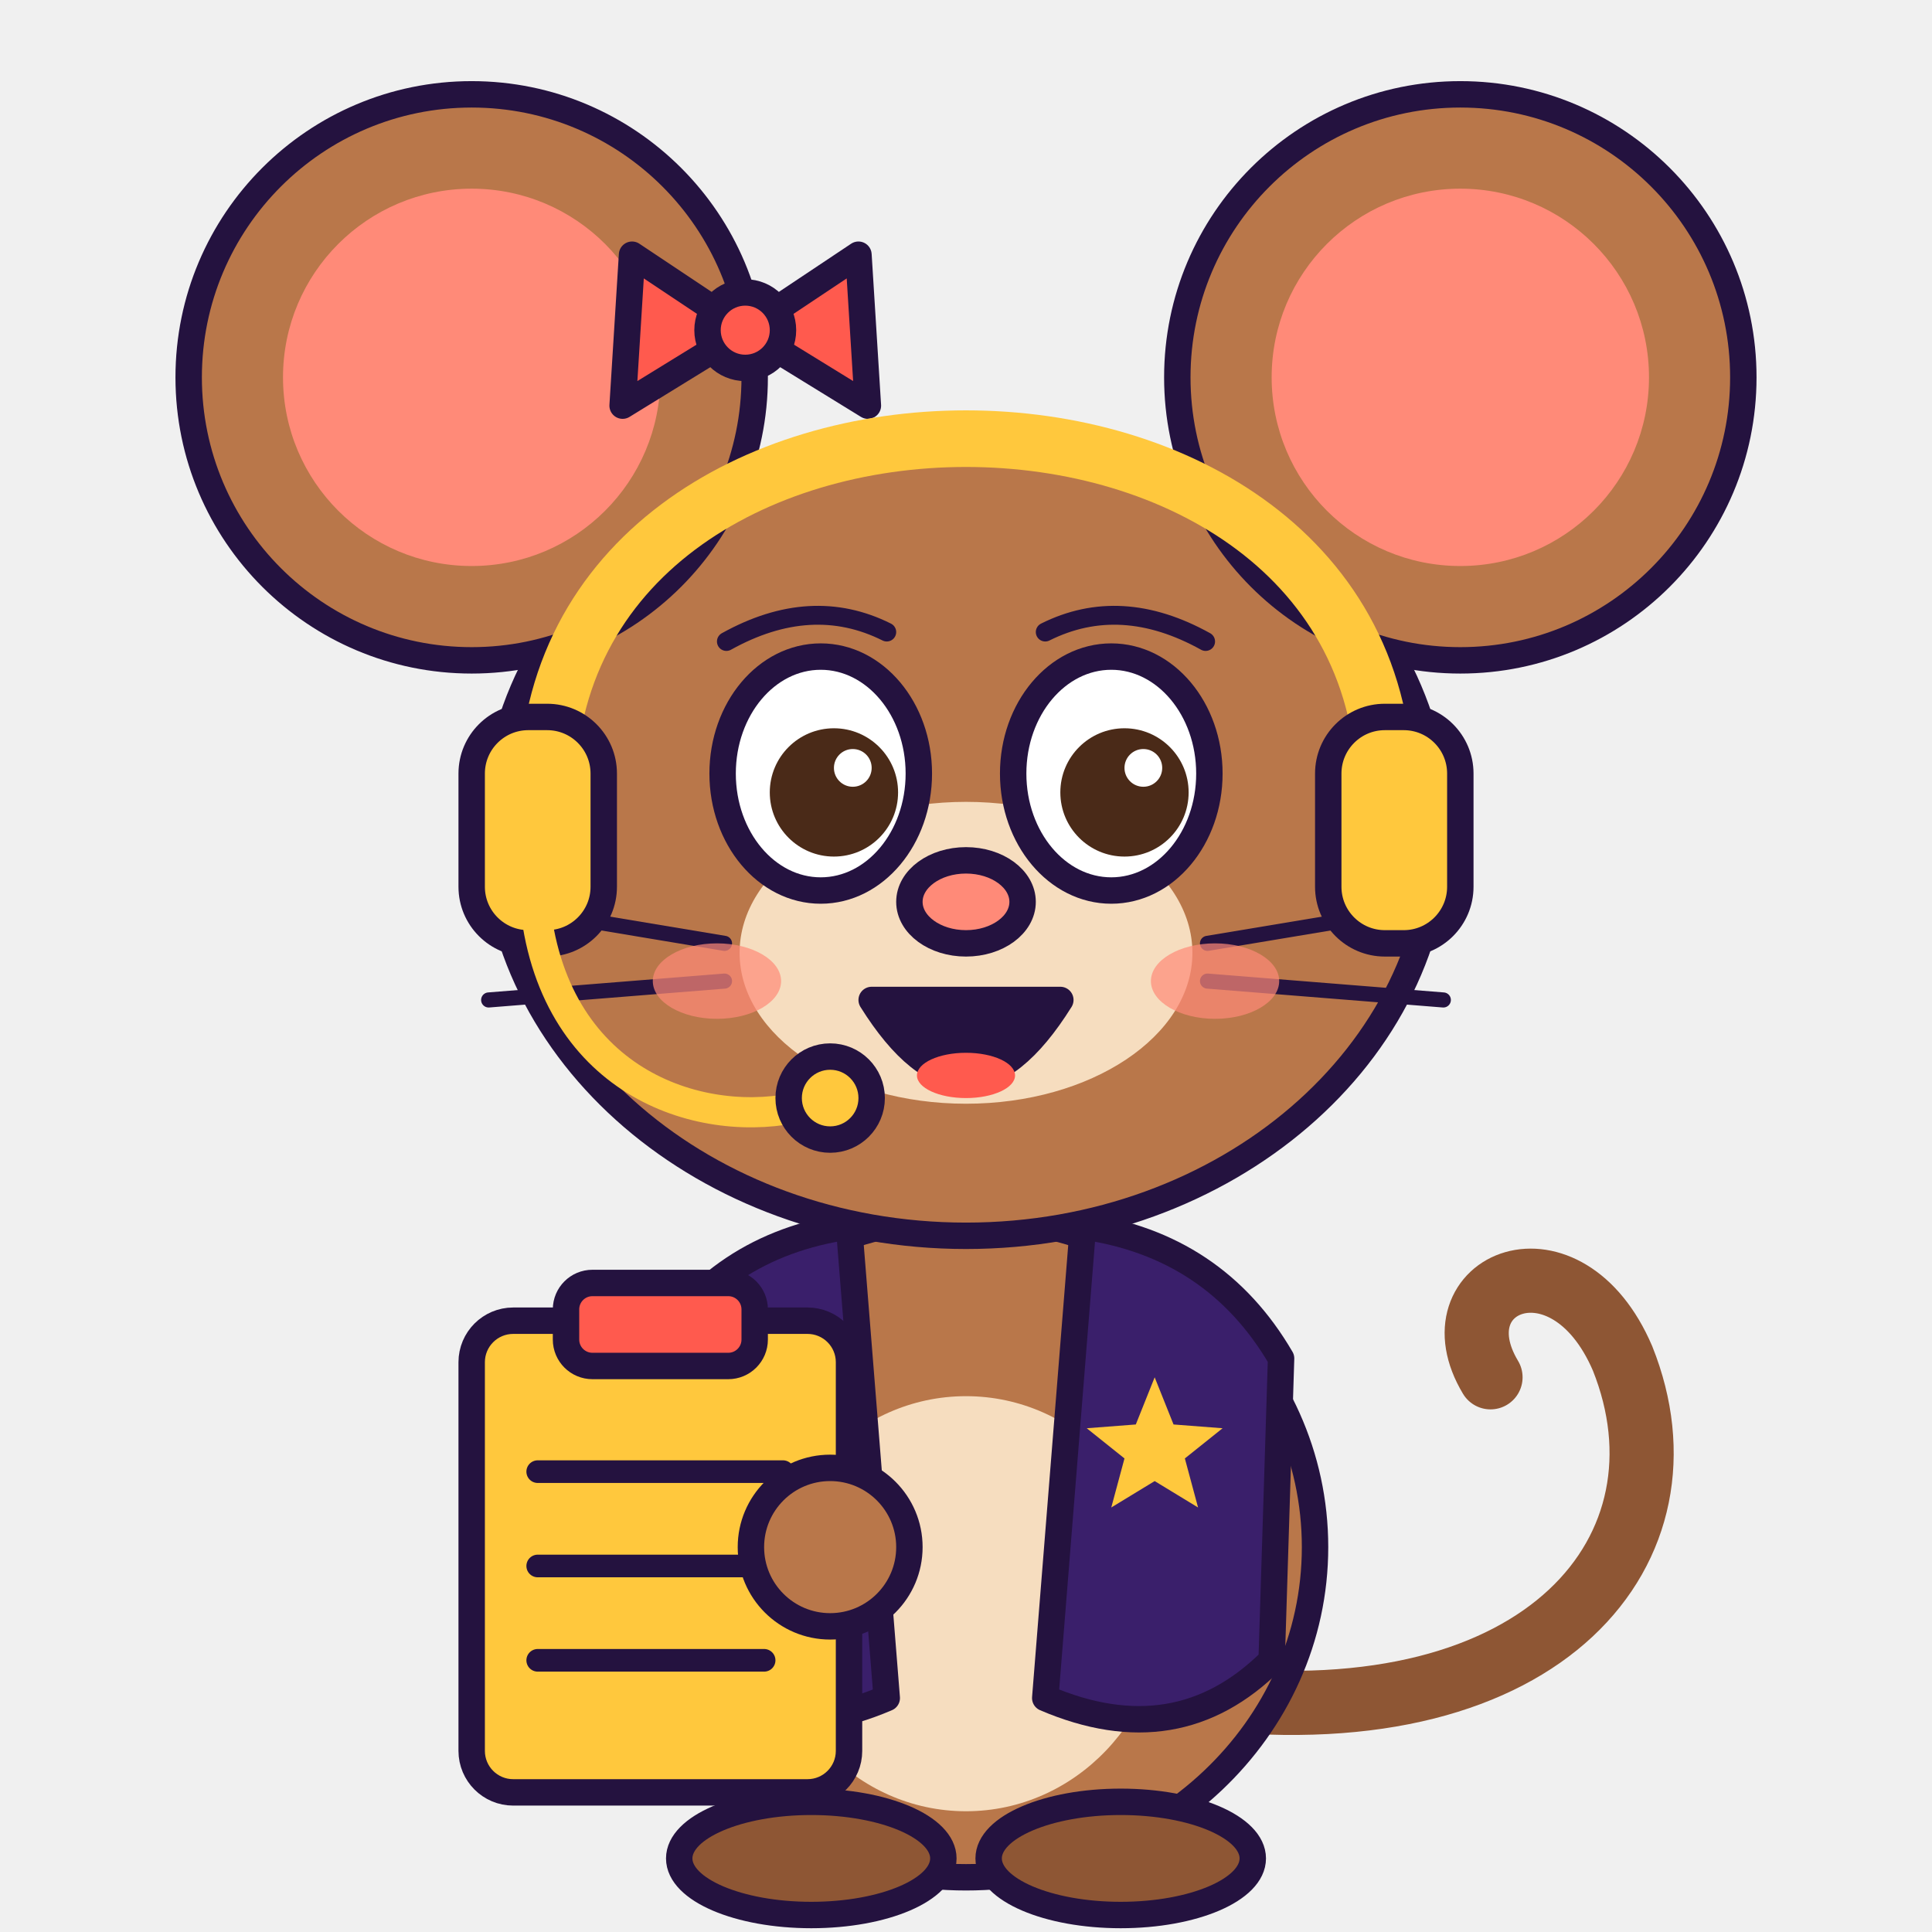
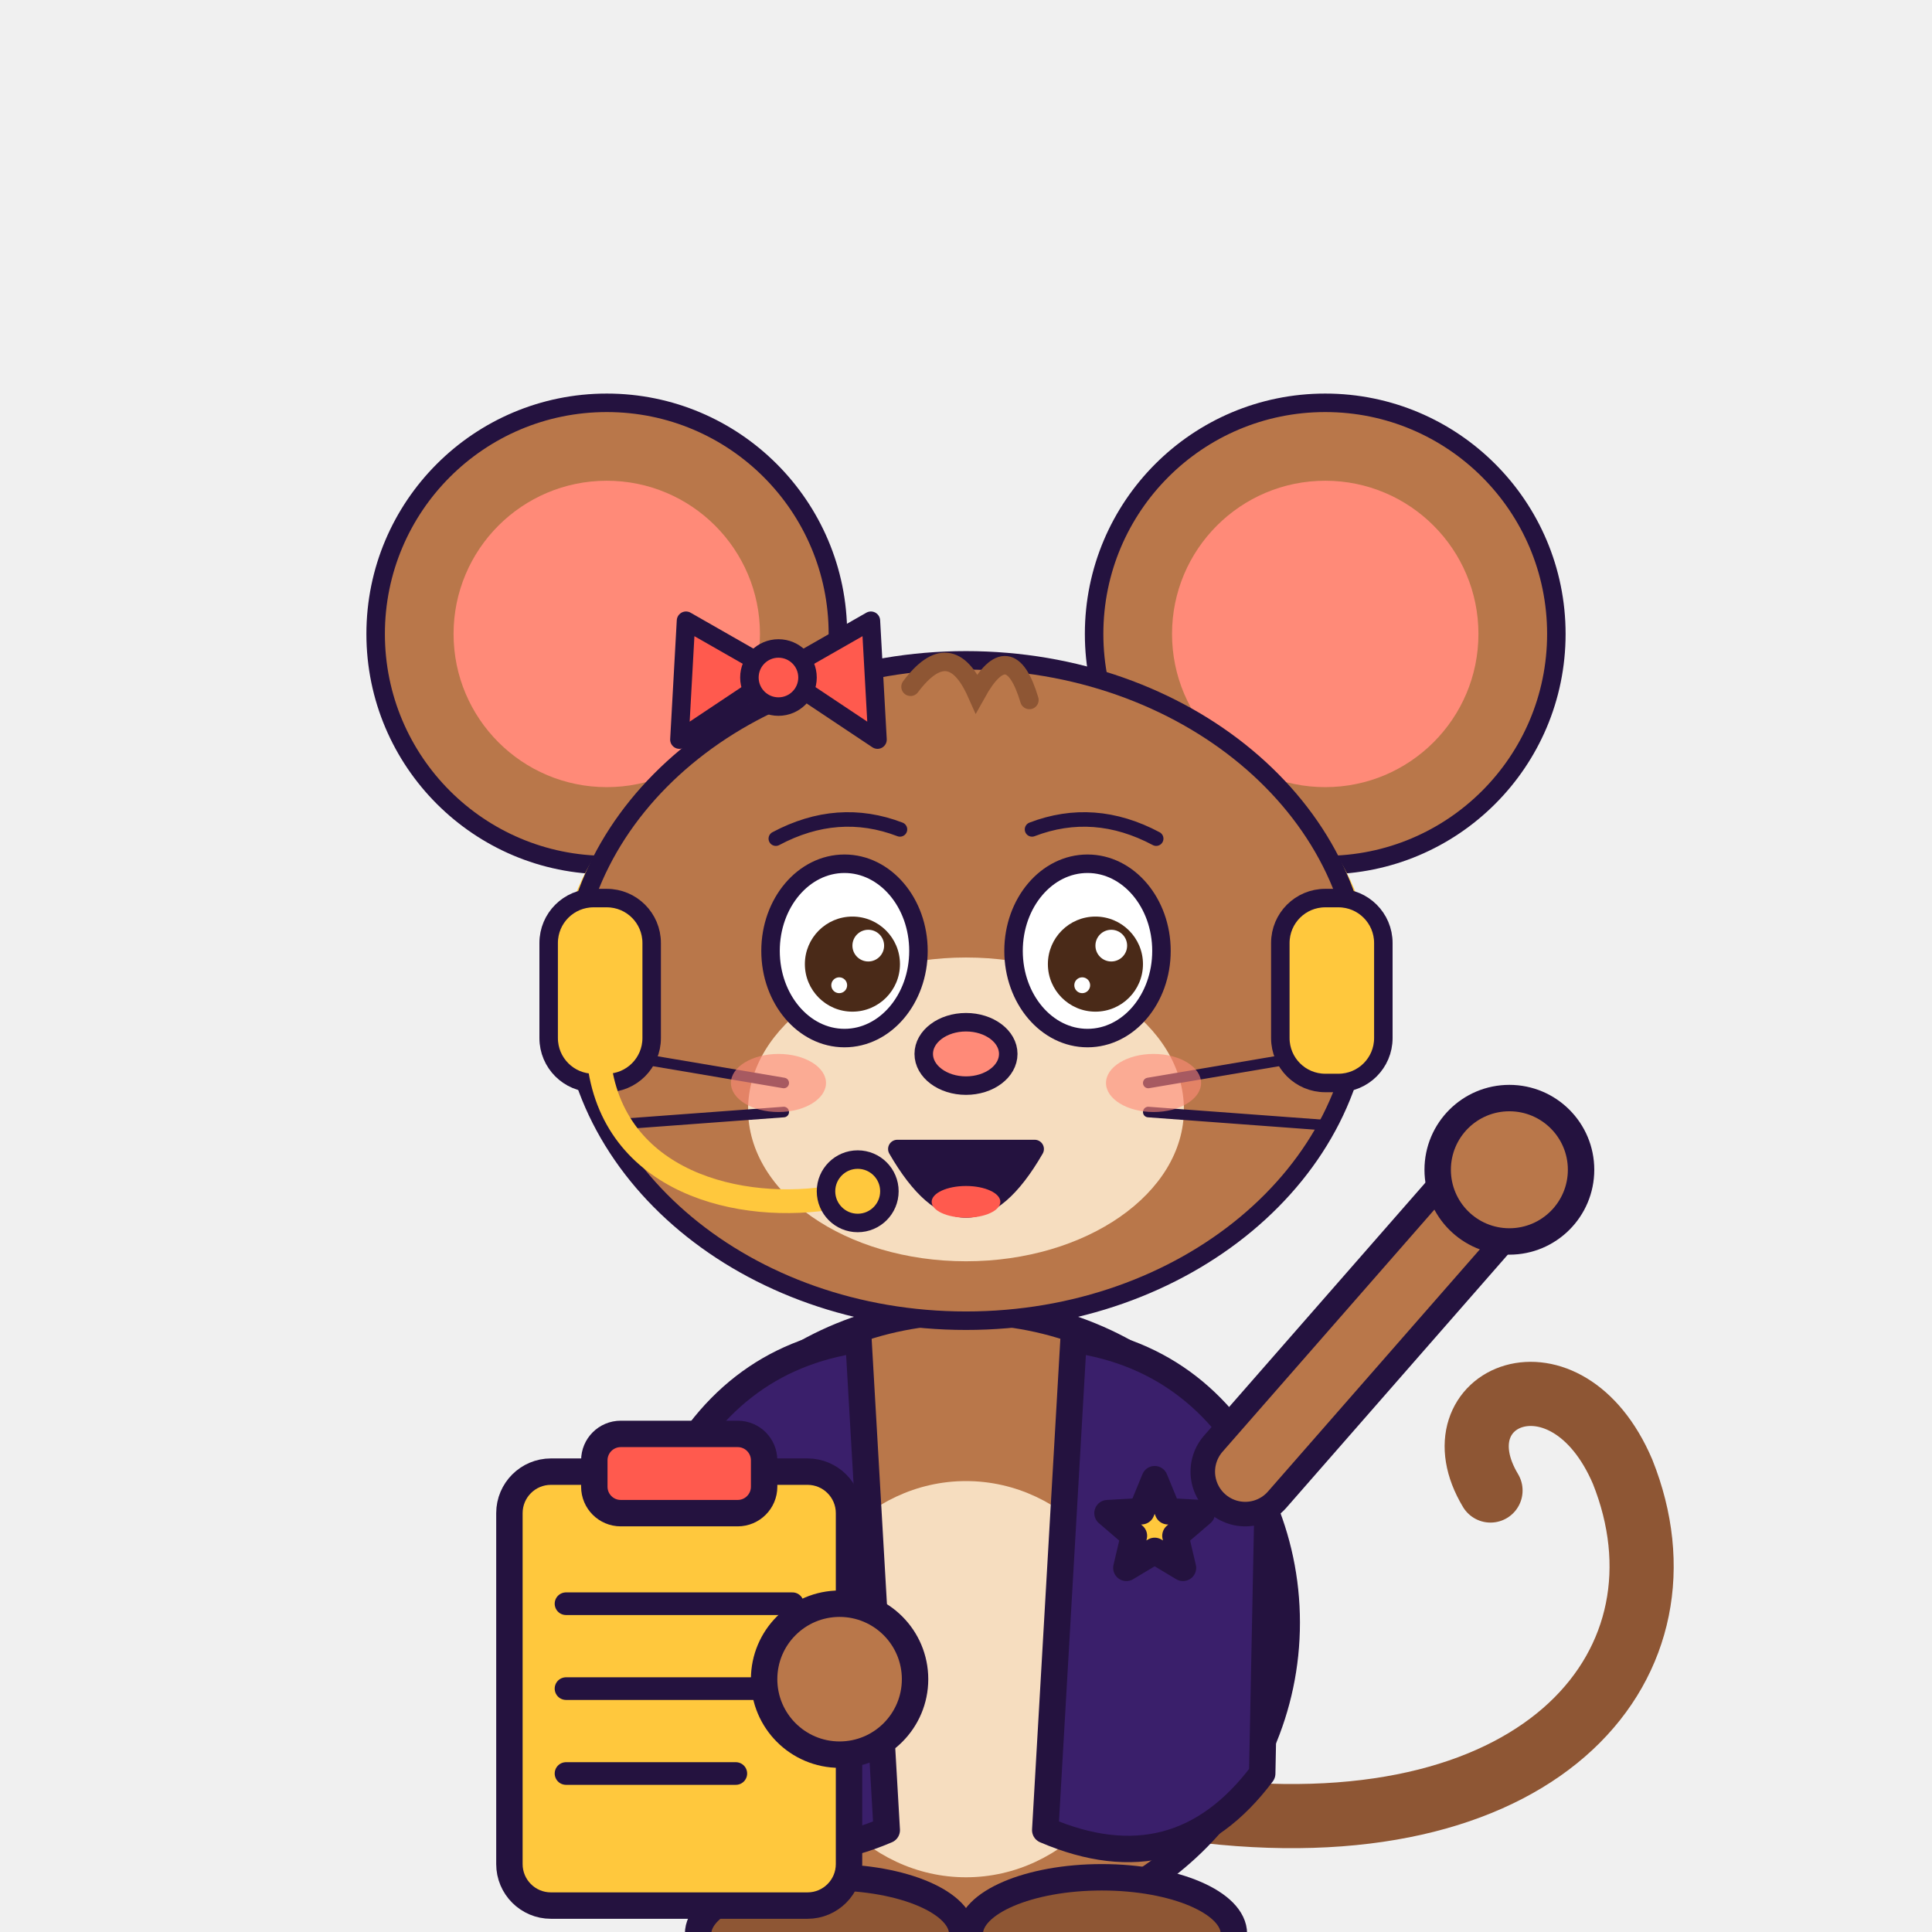
<svg xmlns="http://www.w3.org/2000/svg" width="1024" height="1024" viewBox="0 0 1024 1024">
-   <path d="M640 900 C820 920 900 820 860 720 C830 650 760 680 790 730" fill="none" stroke="#8E5634" stroke-width="34" stroke-linecap="round" />
-   <ellipse cx="512" cy="820" rx="185" ry="175" fill="#B9774A" stroke="#24123F" stroke-width="14" stroke-linejoin="round" stroke-linecap="round" />
-   <ellipse cx="512" cy="850" rx="105" ry="110" fill="#F6DDBF" />
-   <path d="M345 720 Q380 660 450 650 L470 900 Q400 930 350 880 Z" fill="#3A1F6B" stroke="#24123F" stroke-width="14" stroke-linejoin="round" stroke-linecap="round" />
-   <path d="M679 720 Q644 660 574 650 L554 900 Q624 930 674 880 Z" fill="#3A1F6B" stroke="#24123F" stroke-width="14" stroke-linejoin="round" stroke-linecap="round" />
-   <path d="M612 730 L622 755 L648 757 L628 773 L635 799 L612 785 L589 799 L596 773 L576 757 L602 755 Z" fill="#FFC83D" />
-   <ellipse cx="430" cy="985" rx="70" ry="30" fill="#8E5634" stroke="#24123F" stroke-width="14" stroke-linejoin="round" stroke-linecap="round" />
-   <ellipse cx="594" cy="985" rx="70" ry="30" fill="#8E5634" stroke="#24123F" stroke-width="14" stroke-linejoin="round" stroke-linecap="round" />
-   <rect x="250" y="700" width="200" height="250" rx="22" fill="#FFC83D" stroke="#24123F" stroke-width="14" stroke-linejoin="round" stroke-linecap="round" />
-   <rect x="300" y="680" width="100" height="44" rx="14" fill="#FF5A4E" stroke="#24123F" stroke-width="14" stroke-linejoin="round" stroke-linecap="round" />
-   <line x1="285" y1="780" x2="415" y2="780" stroke="#24123F" stroke-width="12" stroke-linecap="round" />
-   <line x1="285" y1="830" x2="395" y2="830" stroke="#24123F" stroke-width="12" stroke-linecap="round" />
-   <line x1="285" y1="880" x2="405" y2="880" stroke="#24123F" stroke-width="12" stroke-linecap="round" />
-   <circle cx="440" cy="820" r="42" fill="#B9774A" stroke="#24123F" stroke-width="14" stroke-linejoin="round" stroke-linecap="round" />
-   <ellipse cx="512" cy="440" rx="250" ry="215" fill="#B9774A" stroke="#24123F" stroke-width="14" stroke-linejoin="round" stroke-linecap="round" />
-   <ellipse cx="512" cy="505" rx="120" ry="80" fill="#F6DDBF" />
-   <ellipse cx="512" cy="478" rx="30" ry="22" fill="#FF8A78" stroke="#24123F" stroke-width="14" stroke-linejoin="round" stroke-linecap="round" />
-   <line x1="640" y1="500" x2="760" y2="480" stroke="#24123F" stroke-width="8" stroke-linecap="round" />
-   <line x1="640" y1="520" x2="765" y2="530" stroke="#24123F" stroke-width="8" stroke-linecap="round" />
-   <line x1="384" y1="500" x2="264" y2="480" stroke="#24123F" stroke-width="8" stroke-linecap="round" />
-   <line x1="384" y1="520" x2="259" y2="530" stroke="#24123F" stroke-width="8" stroke-linecap="round" />
-   <ellipse cx="380" cy="520" rx="34" ry="20" fill="#FF8A78" opacity="0.7" />
-   <ellipse cx="644" cy="520" rx="34" ry="20" fill="#FF8A78" opacity="0.7" />
-   <circle cx="250" cy="200" r="150" fill="#B9774A" stroke="#24123F" stroke-width="14" stroke-linejoin="round" stroke-linecap="round" />
-   <circle cx="250" cy="200" r="100" fill="#FF8A78" />
-   <circle cx="774" cy="200" r="150" fill="#B9774A" stroke="#24123F" stroke-width="14" stroke-linejoin="round" stroke-linecap="round" />
-   <circle cx="774" cy="200" r="100" fill="#FF8A78" />
-   <path d="M395 175 L455 135 L460 215 Z M395 175 L335 135 L330 215 Z" fill="#FF5A4E" stroke="#24123F" stroke-width="14" stroke-linejoin="round" stroke-linecap="round" />
-   <circle cx="395" cy="175" r="20" fill="#FF5A4E" stroke="#24123F" stroke-width="14" stroke-linejoin="round" stroke-linecap="round" />
-   <path d="M290 420 C290 170 734 170 734 420" fill="none" stroke="#FFC83D" stroke-width="30" stroke-linecap="round" />
-   <rect x="250" y="380" width="70" height="120" rx="30" fill="#FFC83D" stroke="#24123F" stroke-width="14" stroke-linejoin="round" stroke-linecap="round" />
-   <rect x="704" y="380" width="70" height="120" rx="30" fill="#FFC83D" stroke="#24123F" stroke-width="14" stroke-linejoin="round" stroke-linecap="round" />
-   <path d="M285 490 C300 580 380 600 430 585" fill="none" stroke="#FFC83D" stroke-width="16" stroke-linecap="round" />
-   <circle cx="440" cy="582" r="22" fill="#FFC83D" stroke="#24123F" stroke-width="14" stroke-linejoin="round" stroke-linecap="round" />
-   <ellipse cx="435" cy="410" rx="52" ry="62" fill="#FFFFFF" stroke="#24123F" stroke-width="14" stroke-linejoin="round" stroke-linecap="round" />
-   <ellipse cx="589" cy="410" rx="52" ry="62" fill="#FFFFFF" stroke="#24123F" stroke-width="14" stroke-linejoin="round" stroke-linecap="round" />
-   <circle cx="442" cy="420" r="34" fill="#4A2A18" />
-   <circle cx="596" cy="420" r="34" fill="#4A2A18" />
-   <circle cx="452" cy="407" r="10" fill="#FFFFFF" />
-   <circle cx="606" cy="407" r="10" fill="#FFFFFF" />
-   <path d="M385 340 Q430 315 470 335" fill="none" stroke="#24123F" stroke-width="10" stroke-linecap="round" />
-   <path d="M554 335 Q594 315 639 340" fill="none" stroke="#24123F" stroke-width="10" stroke-linecap="round" />
-   <path d="M462 530 Q512 610 562 530 Z" fill="#24123F" stroke="#24123F" stroke-width="14" stroke-linejoin="round" stroke-linecap="round" />
-   <ellipse cx="512" cy="570" rx="26" ry="12" fill="#FF5A4E" />
+   <g transform="translate(0 60)">
+     <path d="M640 900 C820 920 900 820 860 720 C830 650 760 680 790 730" fill="none" stroke="#8E5634" stroke-width="34" stroke-linecap="round" />
+     <ellipse cx="512" cy="800" rx="170" ry="165" fill="#B9774A" stroke="#24123F" stroke-width="14" stroke-linejoin="round" stroke-linecap="round" />
+     <ellipse cx="512" cy="830" rx="95" ry="105" fill="#F6DDBF" />
+     <path d="M352 730 Q385 660 455 650 L470 910 Q400 940 355 880 Z" fill="#3A1F6B" stroke="#24123F" stroke-width="14" stroke-linejoin="round" stroke-linecap="round" />
+     <path d="M672 730 Q639 660 569 650 L554 910 Q624 940 669 880 Z" fill="#3A1F6B" stroke="#24123F" stroke-width="14" stroke-linejoin="round" stroke-linecap="round" />
+     <polygon points="612,724 619,741 637,742 623,754 627,771 612,762 597,771 601,754 587,742 605,741" fill="#FFC83D" stroke="#24123F" stroke-width="14" stroke-linejoin="round" stroke-linecap="round" />
+     <ellipse cx="440" cy="965" rx="70" ry="30" fill="#8E5634" stroke="#24123F" stroke-width="14" stroke-linejoin="round" stroke-linecap="round" />
+     <ellipse cx="584" cy="965" rx="70" ry="30" fill="#8E5634" stroke="#24123F" stroke-width="14" stroke-linejoin="round" stroke-linecap="round" />
+     <line x1="660" y1="720" x2="800" y2="560" stroke="#24123F" stroke-width="58" stroke-linecap="round" />
+     <line x1="660" y1="720" x2="800" y2="560" stroke="#B9774A" stroke-width="32" stroke-linecap="round" />
+     <circle cx="800" cy="560" r="38" fill="#B9774A" stroke="#24123F" stroke-width="14" stroke-linejoin="round" stroke-linecap="round" />
+     <g transform="rotate(0 360 840)">
+       <rect x="270" y="720" width="180" height="230" rx="22" fill="#FFC83D" stroke="#24123F" stroke-width="14" stroke-linejoin="round" stroke-linecap="round" />
+       <rect x="315" y="700" width="90" height="42" rx="14" fill="#FF5A4E" stroke="#24123F" stroke-width="14" stroke-linejoin="round" stroke-linecap="round" />
+       <line x1="300" y1="790" x2="420" y2="790" stroke="#24123F" stroke-width="12" stroke-linecap="round" />
+       <line x1="300" y1="835" x2="405" y2="835" stroke="#24123F" stroke-width="12" stroke-linecap="round" />
+       <line x1="300" y1="880" x2="390" y2="880" stroke="#24123F" stroke-width="12" stroke-linecap="round" />
+     </g>
+     <circle cx="445" cy="830" r="40" fill="#B9774A" stroke="#24123F" stroke-width="14" stroke-linejoin="round" stroke-linecap="round" />
+     <g transform="translate(153.6 66.0) scale(0.7)">
+       <g transform="rotate(0 240 300)">
+         <ellipse cx="240" cy="300" rx="175" ry="175" fill="#B9774A" stroke="#24123F" stroke-width="14" stroke-linejoin="round" stroke-linecap="round" />
+         <ellipse cx="240" cy="300" rx="116" ry="116" fill="#FF8A78" />
+       </g>
+       <g transform="rotate(0 784 300)">
+         <ellipse cx="784" cy="300" rx="175" ry="175" fill="#B9774A" stroke="#24123F" stroke-width="14" stroke-linejoin="round" stroke-linecap="round" />
+         <ellipse cx="784" cy="300" rx="116" ry="116" fill="#FF8A78" />
+       </g>
+       <path d="M222 560 C222 300 802 300 802 560" fill="none" stroke="#FFC83D" stroke-width="34" stroke-linecap="round" />
+       <ellipse cx="512" cy="570" rx="300" ry="250" fill="#B9774A" stroke="#24123F" stroke-width="14" stroke-linejoin="round" stroke-linecap="round" />
+       <ellipse cx="512" cy="660" rx="165" ry="115" fill="#F6DDBF" />
+       <path d="M470 340 Q500 300 520 345 Q545 300 560 350" fill="none" stroke="#8E5634" stroke-width="14" stroke-linecap="round" />
+       <ellipse cx="512" cy="618" rx="32" ry="24" fill="#FF8A78" stroke="#24123F" stroke-width="14" stroke-linejoin="round" stroke-linecap="round" />
+       <line x1="650" y1="640" x2="780" y2="618" stroke="#24123F" stroke-linecap="round" fill="none" stroke-width="8" />
+       <line x1="650" y1="662" x2="785" y2="672" stroke="#24123F" stroke-linecap="round" fill="none" stroke-width="8" />
+       <line x1="374" y1="640" x2="244" y2="618" stroke="#24123F" stroke-linecap="round" fill="none" stroke-width="8" />
+       <line x1="374" y1="662" x2="239" y2="672" stroke="#24123F" stroke-linecap="round" fill="none" stroke-width="8" />
+       <ellipse cx="370" cy="640" rx="36" ry="22" fill="#FF8A78" opacity="0.6" />
+       <ellipse cx="654" cy="640" rx="36" ry="22" fill="#FF8A78" opacity="0.6" />
+       <rect x="196" y="500" width="78" height="140" rx="34" fill="#FFC83D" stroke="#24123F" stroke-width="14" stroke-linejoin="round" stroke-linecap="round" />
+       <rect x="750" y="500" width="78" height="140" rx="34" fill="#FFC83D" stroke="#24123F" stroke-width="14" stroke-linejoin="round" stroke-linecap="round" />
+       <path d="M235 630 C250 720 350 740 420 725" fill="none" stroke="#FFC83D" stroke-width="18" stroke-linecap="round" />
+       <circle cx="430" cy="722" r="24" fill="#FFC83D" stroke="#24123F" stroke-width="14" stroke-linejoin="round" stroke-linecap="round" />
+       <path d="M370 330 L440 290 L445 380 Z M370 330 L300 290 L295 380 Z" fill="#FF5A4E" stroke="#24123F" stroke-width="14" stroke-linejoin="round" stroke-linecap="round" />
+       <circle cx="370" cy="333" r="22" fill="#FF5A4E" stroke="#24123F" stroke-width="14" stroke-linejoin="round" stroke-linecap="round" />
+       <ellipse cx="420" cy="540" rx="56" ry="66" fill="#FFFFFF" stroke="#24123F" stroke-width="14" stroke-linejoin="round" stroke-linecap="round" />
+       <circle cx="426" cy="550" r="36" fill="#4A2A18" />
+       <circle cx="438" cy="536" r="12" fill="#FFFFFF" />
+       <circle cx="416" cy="566" r="6" fill="#FFFFFF" />
+       <ellipse cx="604" cy="540" rx="56" ry="66" fill="#FFFFFF" stroke="#24123F" stroke-width="14" stroke-linejoin="round" stroke-linecap="round" />
+       <circle cx="610" cy="550" r="36" fill="#4A2A18" />
+       <circle cx="622" cy="536" r="12" fill="#FFFFFF" />
+       <circle cx="600" cy="566" r="6" fill="#FFFFFF" />
+       <path d="M368 455 Q415 430 462 448" stroke="#24123F" stroke-linecap="round" fill="none" stroke-width="11" />
+       <path d="M562 448 Q609 430 656 455" stroke="#24123F" stroke-linecap="round" fill="none" stroke-width="11" />
+       <path d="M460 690 Q512 780 564 690 Z" fill="#24123F" stroke="#24123F" stroke-width="14" stroke-linejoin="round" stroke-linecap="round" />
+       <ellipse cx="512" cy="730" rx="26" ry="12" fill="#FF5A4E" />
+     </g>
+   </g>
</svg>
